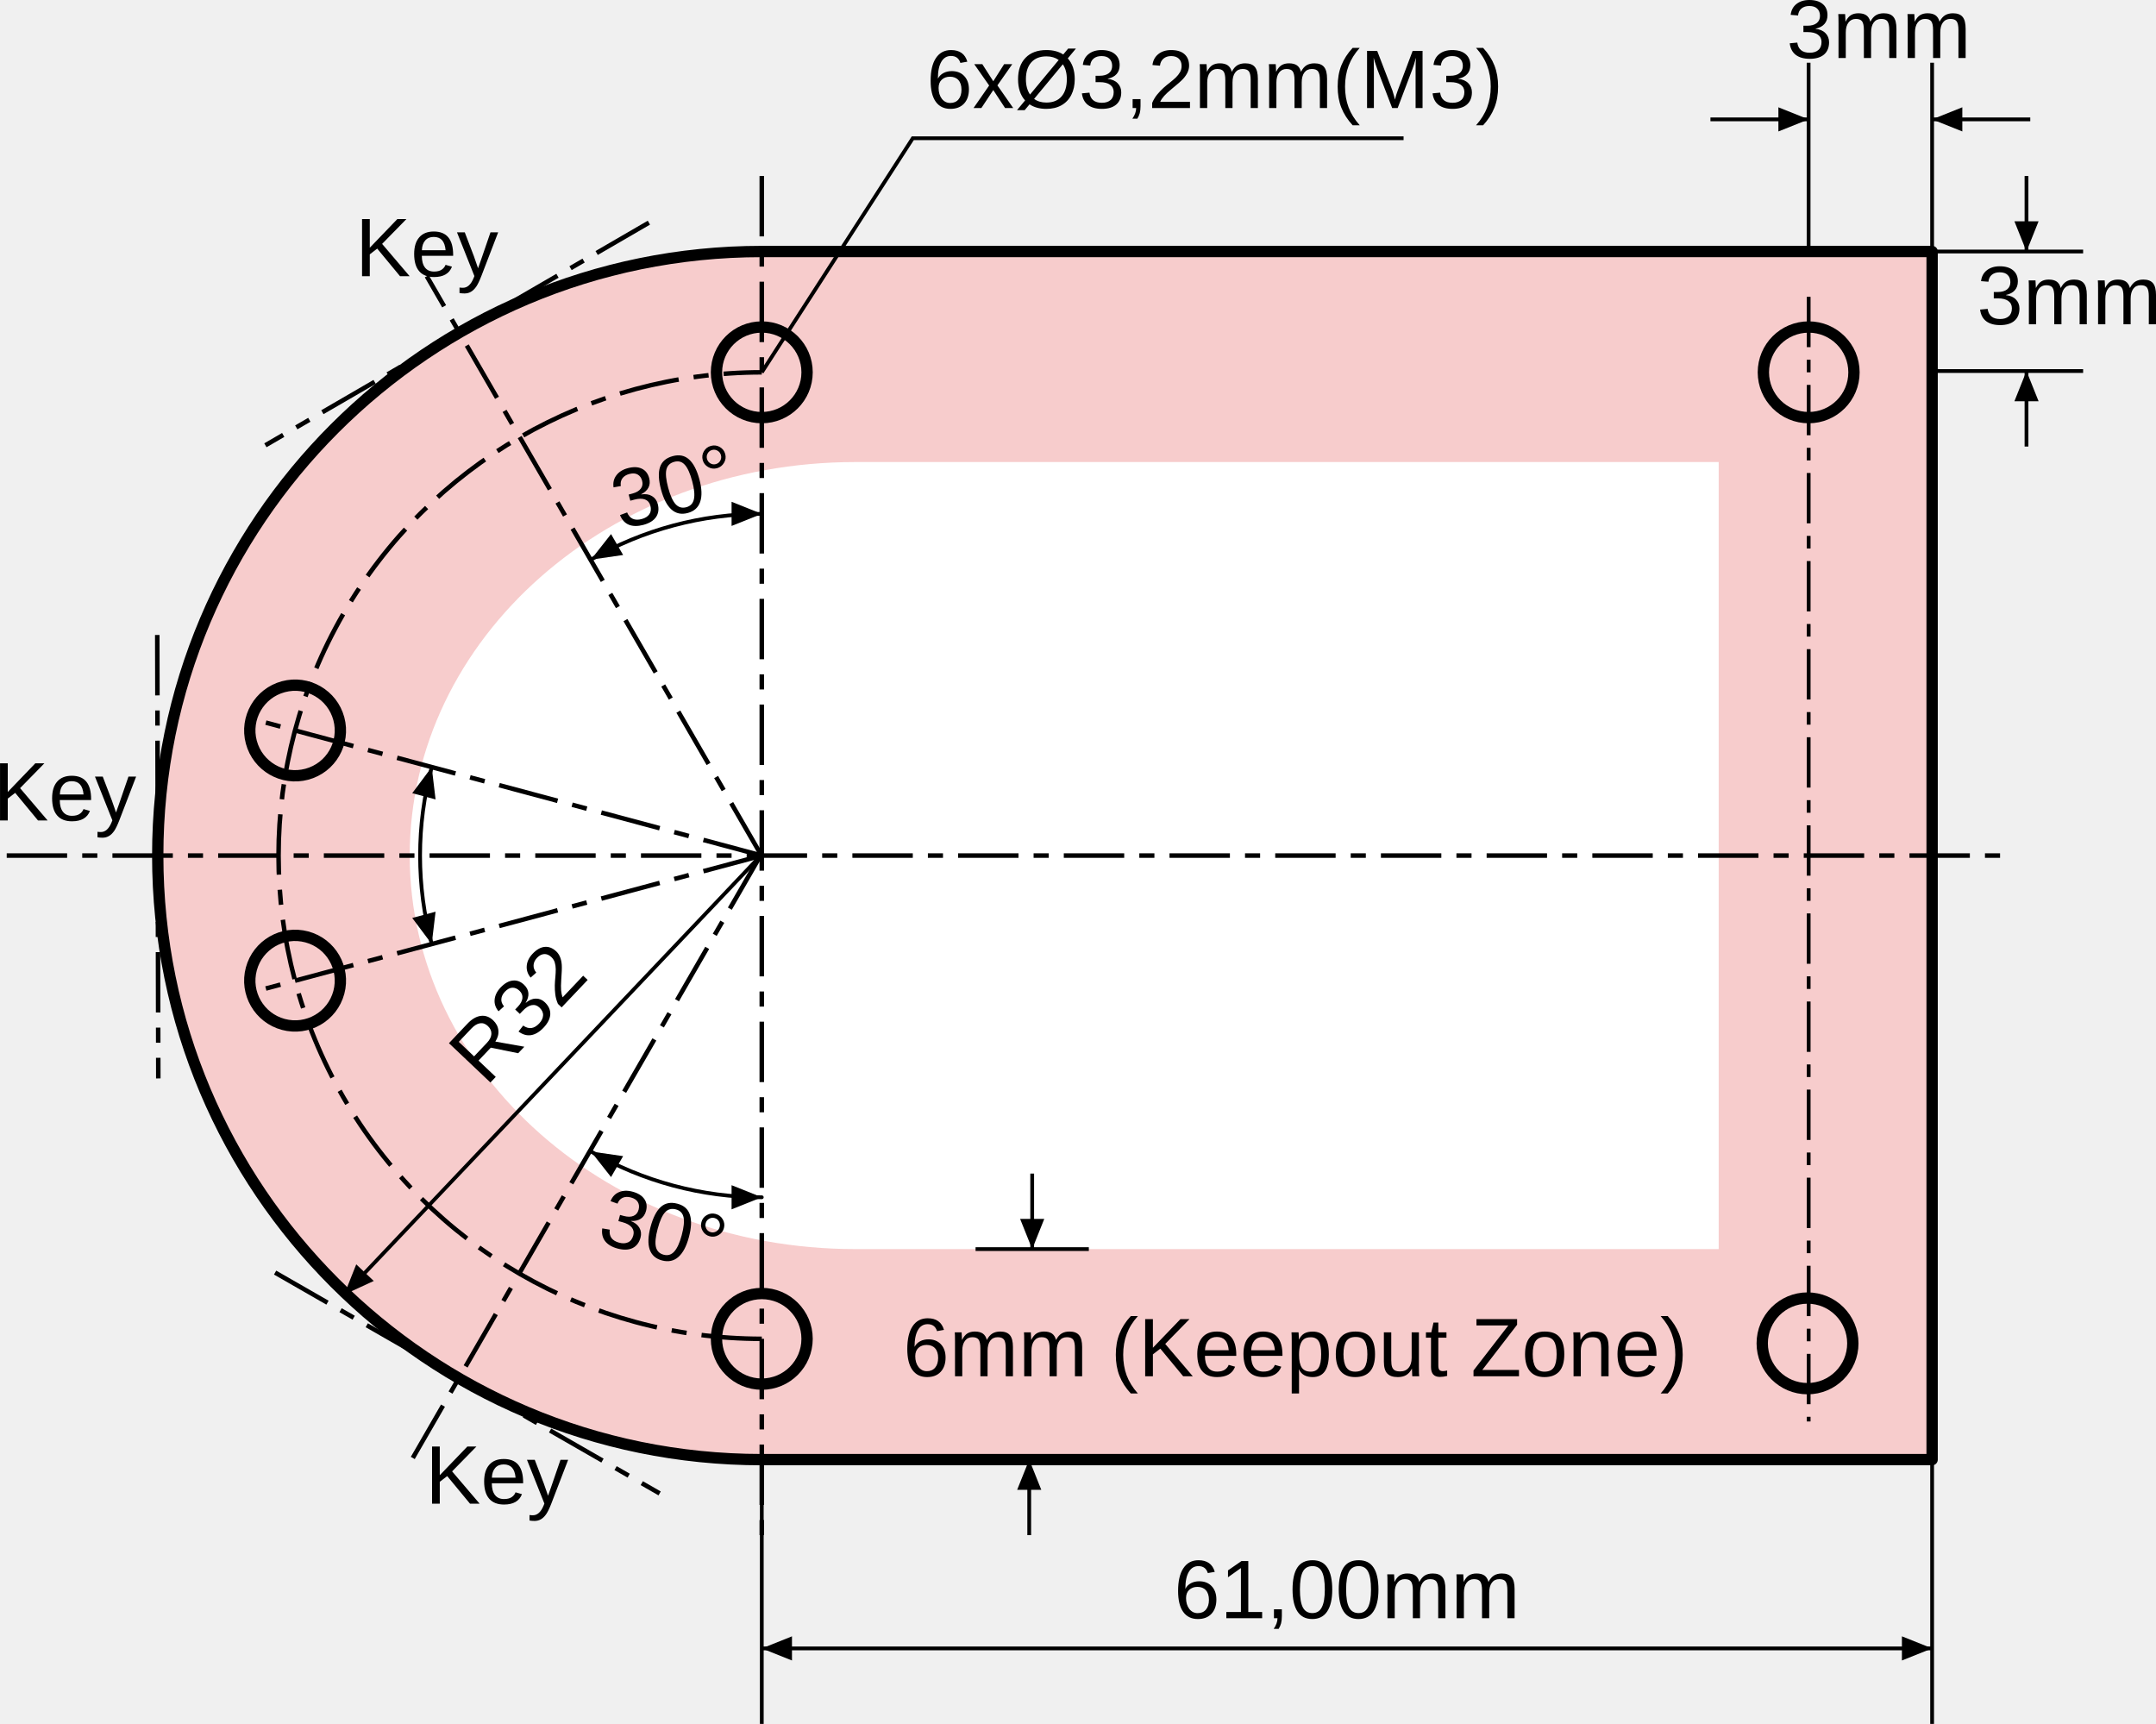
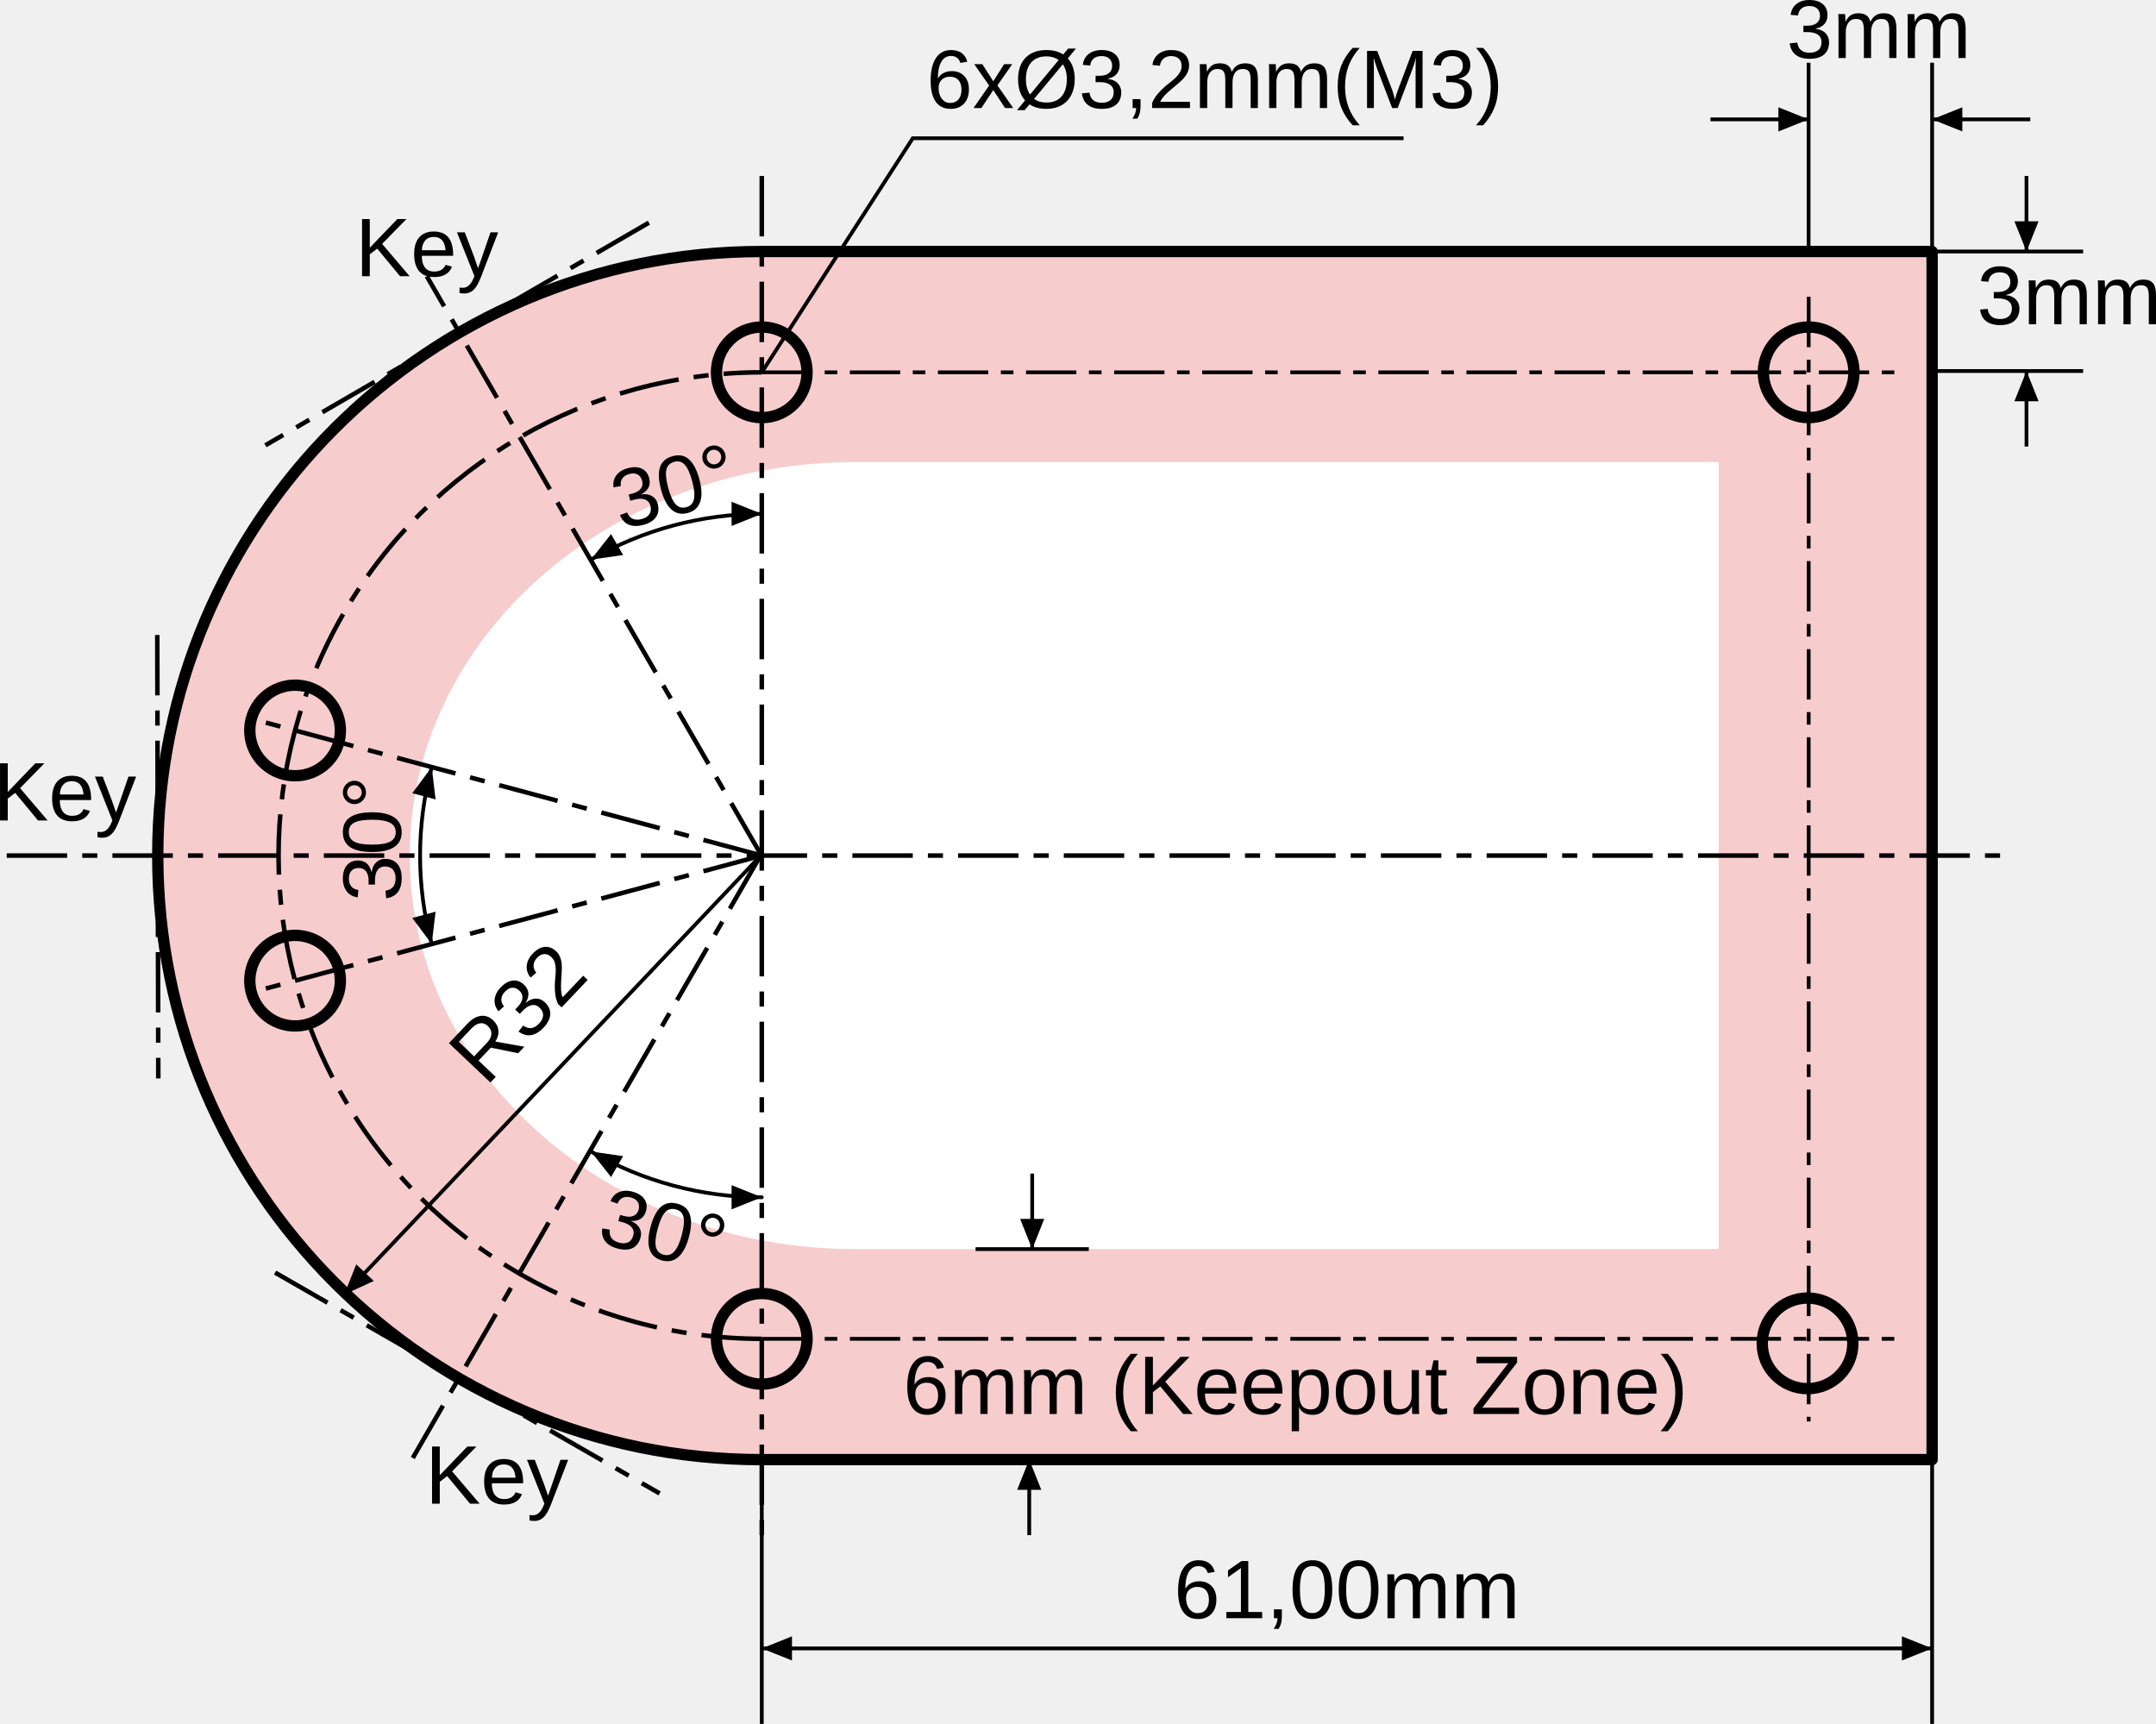
<svg xmlns="http://www.w3.org/2000/svg" viewBox="0 0 571.084 456.616" width="571.084" height="456.616" version="1.1" id="svg27">
  <style id="style1">
    .outline { stroke: #000; stroke-width: 3; fill: none; stroke-linejoin: round; stroke-linecap: round; }
    .centerline { stroke: #000; stroke-width: 1.2; stroke-dasharray: 16 4 4 4; fill: none; }
    .dim-line { stroke: #000; stroke-width: 1; fill: none; }
    .text { font-family: 'Arial', 'Helvetica', sans-serif; font-size: 22px; fill: #000; text-anchor: middle; }
    .arrow { fill: #000; }
  </style>
  <defs id="defs1">
    <marker id="arrow" viewBox="0 0 10 10" refX="10" refY="5" markerWidth="8" markerHeight="8" orient="auto-start-reverse" preserveAspectRatio="xMidYMid" markerUnits="userSpaceOnUse">
      <path d="M 0,1 10,5 0,9 Z" class="arrow" id="path1" />
    </marker>
  </defs>
+   <path d="m 201.781,66.616 h 310 V 386.616 h -310 a 160,160 0 0 1 0,-320 z" class="outline" id="path2" style="fill:#f7cccc;fill-opacity:1" />
+   <path d="m 226.562,122.383 h 228.688 v 208.466 H 226.562 a 118.033,104.233 0 0 1 0,-208.466 z" class="outline" id="path3" style="fill:#ffffff;fill-opacity:1;stroke:none" />
  <line x1="201.781" y1="98.616" x2="502.66" y2="98.616" class="centerline" id="line2-9-7" style="fill:none;stroke:#000000;stroke-width:1;stroke-dasharray:13.333, 3.333, 3.333, 3.333;stroke-dashoffset:0" />
  <line x1="201.781" y1="354.616" x2="502.66" y2="354.616" class="centerline" id="line2-9" style="fill:none;stroke:#000000;stroke-width:1;stroke-dasharray:13.333, 3.333, 3.333, 3.333;stroke-dashoffset:0" />
-   <text x="-219.358" y="107.238" class="text" id="text16-5" style="font-size:22px;font-family:Arial, Helvetica, sans-serif;text-anchor:middle;fill:#000000" transform="rotate(-90)">30°</text>
-   <path d="m 201.781,66.616 h 310 V 386.616 h -310 a 160,160 0 0 1 0,-320 z" class="outline" id="path2" style="fill:#f7cccc;fill-opacity:1" />
-   <path d="m 226.562,122.383 h 228.688 v 208.466 H 226.562 a 118.033,104.233 0 0 1 0,-208.466 z" class="outline" id="path3" style="fill:#ffffff;fill-opacity:1;stroke:none" />
+   <text x="-222.129" y="106.176" class="text" id="text16-5" style="font-size:22px;font-family:Arial, Helvetica, sans-serif;text-anchor:middle;fill:#000000" transform="rotate(-90)">30°</text>
  <path class="centerline" id="circle2" d="m 201.781,354.616 a 128,128 0 0 1 -110.851,-64 128,128 0 0 1 0,-128 128,128 0 0 1 110.851,-64" />
  <line x1="1.781" y1="226.616" x2="531.781" y2="226.616" class="centerline" id="line2" />
  <line x1="201.781" y1="46.616" x2="201.781" y2="406.616" class="centerline" id="line3" />
  <line x1="171.88" y1="58.98" x2="70.297" y2="117.944" class="centerline" id="line3-1" style="fill:none;stroke:#000000;stroke-width:1.2;stroke-dasharray:16, 4, 4, 4" />
  <line x1="41.657" y1="168.186" x2="41.93" y2="285.641" class="centerline" id="line3-1-7" style="fill:none;stroke:#000000;stroke-width:1.2;stroke-dasharray:16, 4, 4, 4" />
  <line x1="72.87" y1="337.073" x2="174.725" y2="395.564" class="centerline" id="line3-1-9" style="fill:none;stroke:#000000;stroke-width:1.2;stroke-dasharray:16, 4, 4, 4" />
  <line x1="479.083" y1="78.616" x2="479.083" y2="376.506" class="centerline" id="line5" style="stroke-width:1;stroke-dasharray:13.333, 3.333, 3.333, 3.333;stroke-dashoffset:0" />
  <line x1="201.781" y1="226.616" x2="67.934" y2="190.736" class="centerline" id="line9" />
  <line x1="201.781" y1="226.616" x2="67.934" y2="262.497" class="centerline" id="line10" />
  <circle cx="201.781" cy="98.616" r="12" class="outline" id="circle11" />
  <circle cx="25.423" cy="207.119" class="outline" id="circle12" transform="rotate(-15)" r="12" />
  <circle cx="142.728" cy="230.67" r="12" class="outline" id="circle13" transform="rotate(15)" />
  <circle cx="201.781" cy="354.616" r="12" class="outline" id="circle14" />
  <circle cx="479.083" cy="98.616" class="outline" id="circle15" r="12" />
  <circle cx="478.781" cy="355.816" r="12" class="outline" id="circle16" />
  <polyline points="300,152 340,90 470,90" class="dim-line" id="polyline16" transform="translate(-98.21909,-53.38363)" />
  <text x="321.781" y="28.616" class="text" id="text16">6xØ3,2mm(M3)</text>
  <g id="g27" transform="rotate(-1.527467,-2444.338,7715.43)">
    <line x1="400" y1="300" x2="286.8" y2="413.1" class="dim-line" marker-end="url(#arrow)" id="line16" />
    <text x="-3.536" y="484.368" class="text" transform="rotate(-45)" id="text17">R32</text>
  </g>
  <line x1="479.064" y1="66.616" x2="479.064" y2="16.616" class="dim-line" id="line17" />
  <line x1="511.781" y1="66.616" x2="511.781" y2="16.616" class="dim-line" id="line18" />
  <line x1="453.064" y1="31.616" x2="479.064" y2="31.616" class="dim-line" marker-end="url(#arrow)" id="line19" />
  <line x1="537.781" y1="31.616" x2="511.781" y2="31.616" class="dim-line" marker-end="url(#arrow)" id="line20" />
  <line x1="511.781" y1="98.276" x2="551.781" y2="98.276" class="dim-line" id="line21" />
  <line x1="511.781" y1="66.616" x2="551.781" y2="66.616" class="dim-line" id="line22" />
  <line x1="536.781" y1="46.616" x2="536.781" y2="66.616" class="dim-line" marker-end="url(#arrow)" id="line23" />
  <line x1="536.781" y1="118.276" x2="536.781" y2="98.276" class="dim-line" marker-end="url(#arrow)" id="line24" />
  <text x="548.091" y="85.887" class="text" text-anchor="middle" id="text24">3mm</text>
  <text x="497.667" y="15.361" class="text" text-anchor="middle" id="text24-7" style="font-size:22px;font-family:Arial, Helvetica, sans-serif;text-anchor:middle;fill:#000000">3mm</text>
  <line x1="201.781" y1="386.616" x2="201.781" y2="456.616" class="dim-line" id="line25" />
  <line x1="511.781" y1="386.616" x2="511.781" y2="456.616" class="dim-line" id="line26" />
  <line x1="201.781" y1="436.616" x2="511.781" y2="436.616" class="dim-line" marker-start="url(#arrow)" marker-end="url(#arrow)" id="line27" />
  <text x="356.781" y="428.616" class="text" id="text27">61,00mm</text>
  <text x="131.583" y="398.287" class="text" id="text27-2" style="font-size:22px;font-family:Arial, Helvetica, sans-serif;text-anchor:middle;fill:#000000">Key</text>
  <text x="17.15" y="217.323" class="text" id="text27-2-5" style="font-size:22px;font-family:Arial, Helvetica, sans-serif;text-anchor:middle;fill:#000000">Key</text>
  <text x="113.043" y="73.165" class="text" id="text27-2-5-2" style="font-size:22px;font-family:Arial, Helvetica, sans-serif;text-anchor:middle;fill:#000000">Key</text>
  <path style="fill:none;stroke:#000000;stroke-width:1;stroke-linecap:round;stroke-dasharray:none;stroke-opacity:1;marker-start:url(#arrow);marker-end:url(#arrow)" id="path27" d="m 114.355,250.042 a 90.51,90.51 0 0 1 0,-46.851" />
  <line x1="201.691" y1="226.588" x2="113.043" y2="73.165" class="centerline" id="line10-3" style="fill:none;stroke:#000000;stroke-width:1.2;stroke-dasharray:16, 4, 4, 4" />
  <path style="fill:none;stroke:#000000;stroke-width:1;stroke-linecap:round;stroke-dasharray:none;stroke-opacity:1;marker-start:url(#arrow);marker-end:url(#arrow)" id="path28" d="M 156.526,148.233 A 90.51,90.51 0 0 1 201.781,136.107" />
  <line x1="201.322" y1="226.816" x2="107.946" y2="388.59" class="centerline" id="line28" style="fill:none;stroke:#000000;stroke-width:1.2;stroke-dasharray:16, 4, 4, 4" />
  <g id="g28" transform="rotate(75,197.2194,226.6213)">
    <text x="-219.358" y="105.457" class="text" id="text28" style="font-size:22px;font-family:Arial, Helvetica, sans-serif;text-anchor:middle;fill:#000000" transform="rotate(-90)">30°</text>
  </g>
  <path style="fill:none;stroke:#000000;stroke-width:1;stroke-linecap:round;stroke-dasharray:none;stroke-opacity:1;marker-start:url(#arrow);marker-end:url(#arrow)" id="path29" d="m 201.781,317.126 a 90.51,90.51 0 0 1 -45.255,-12.126" />
  <g id="g29" transform="rotate(105,95.93326,302.4954)">
    <text x="-219.358" y="105.457" class="text" id="text29" style="font-size:22px;font-family:Arial, Helvetica, sans-serif;text-anchor:middle;fill:#000000" transform="rotate(-90)">30°</text>
  </g>
  <line x1="258.409" y1="330.85" x2="288.409" y2="330.85" class="dim-line" id="line1" />
  <line x1="273.409" y1="310.85" x2="273.409" y2="330.85" class="dim-line" marker-end="url(#arrow)" id="line4" />
  <line x1="272.623" y1="406.616" x2="272.623" y2="386.616" class="dim-line" marker-end="url(#arrow)" id="line6" />
-   <text x="343.135" y="364.534" class="text" text-anchor="middle" id="text6">6mm (Keepout Zone)</text>
+   <text x="343.135" y="374.534" class="text" text-anchor="middle" id="text6">6mm (Keepout Zone)</text>
</svg>
